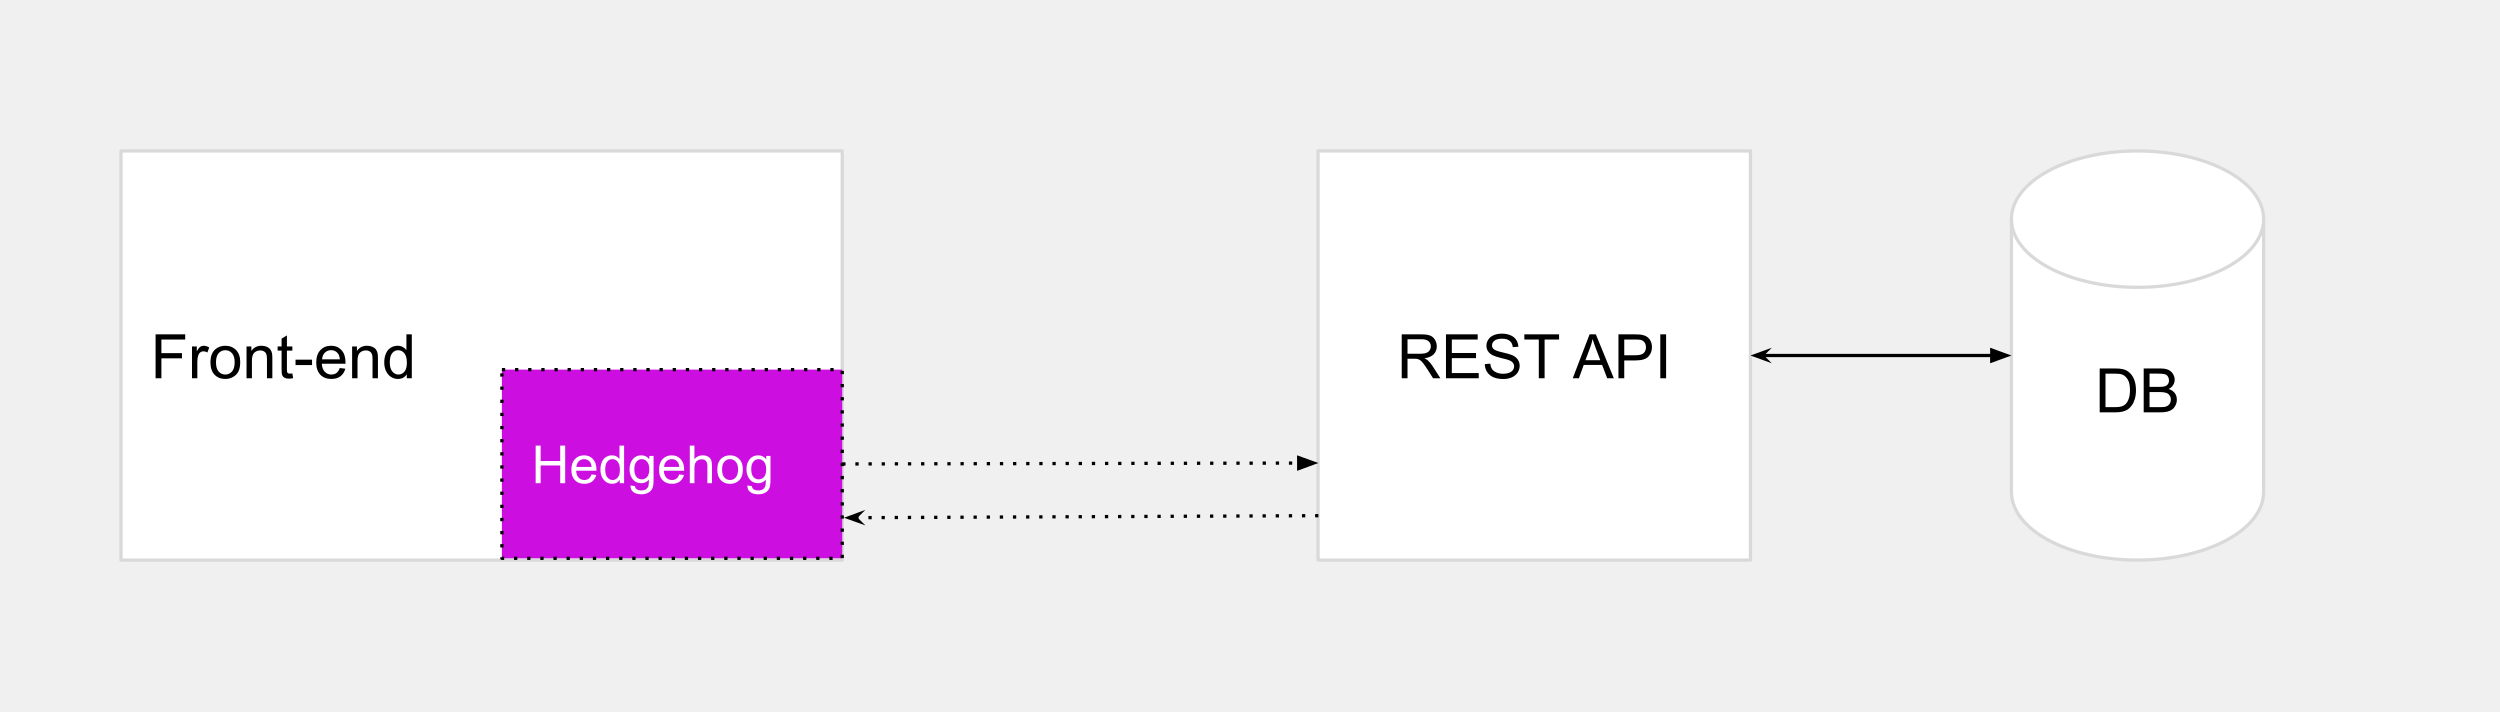
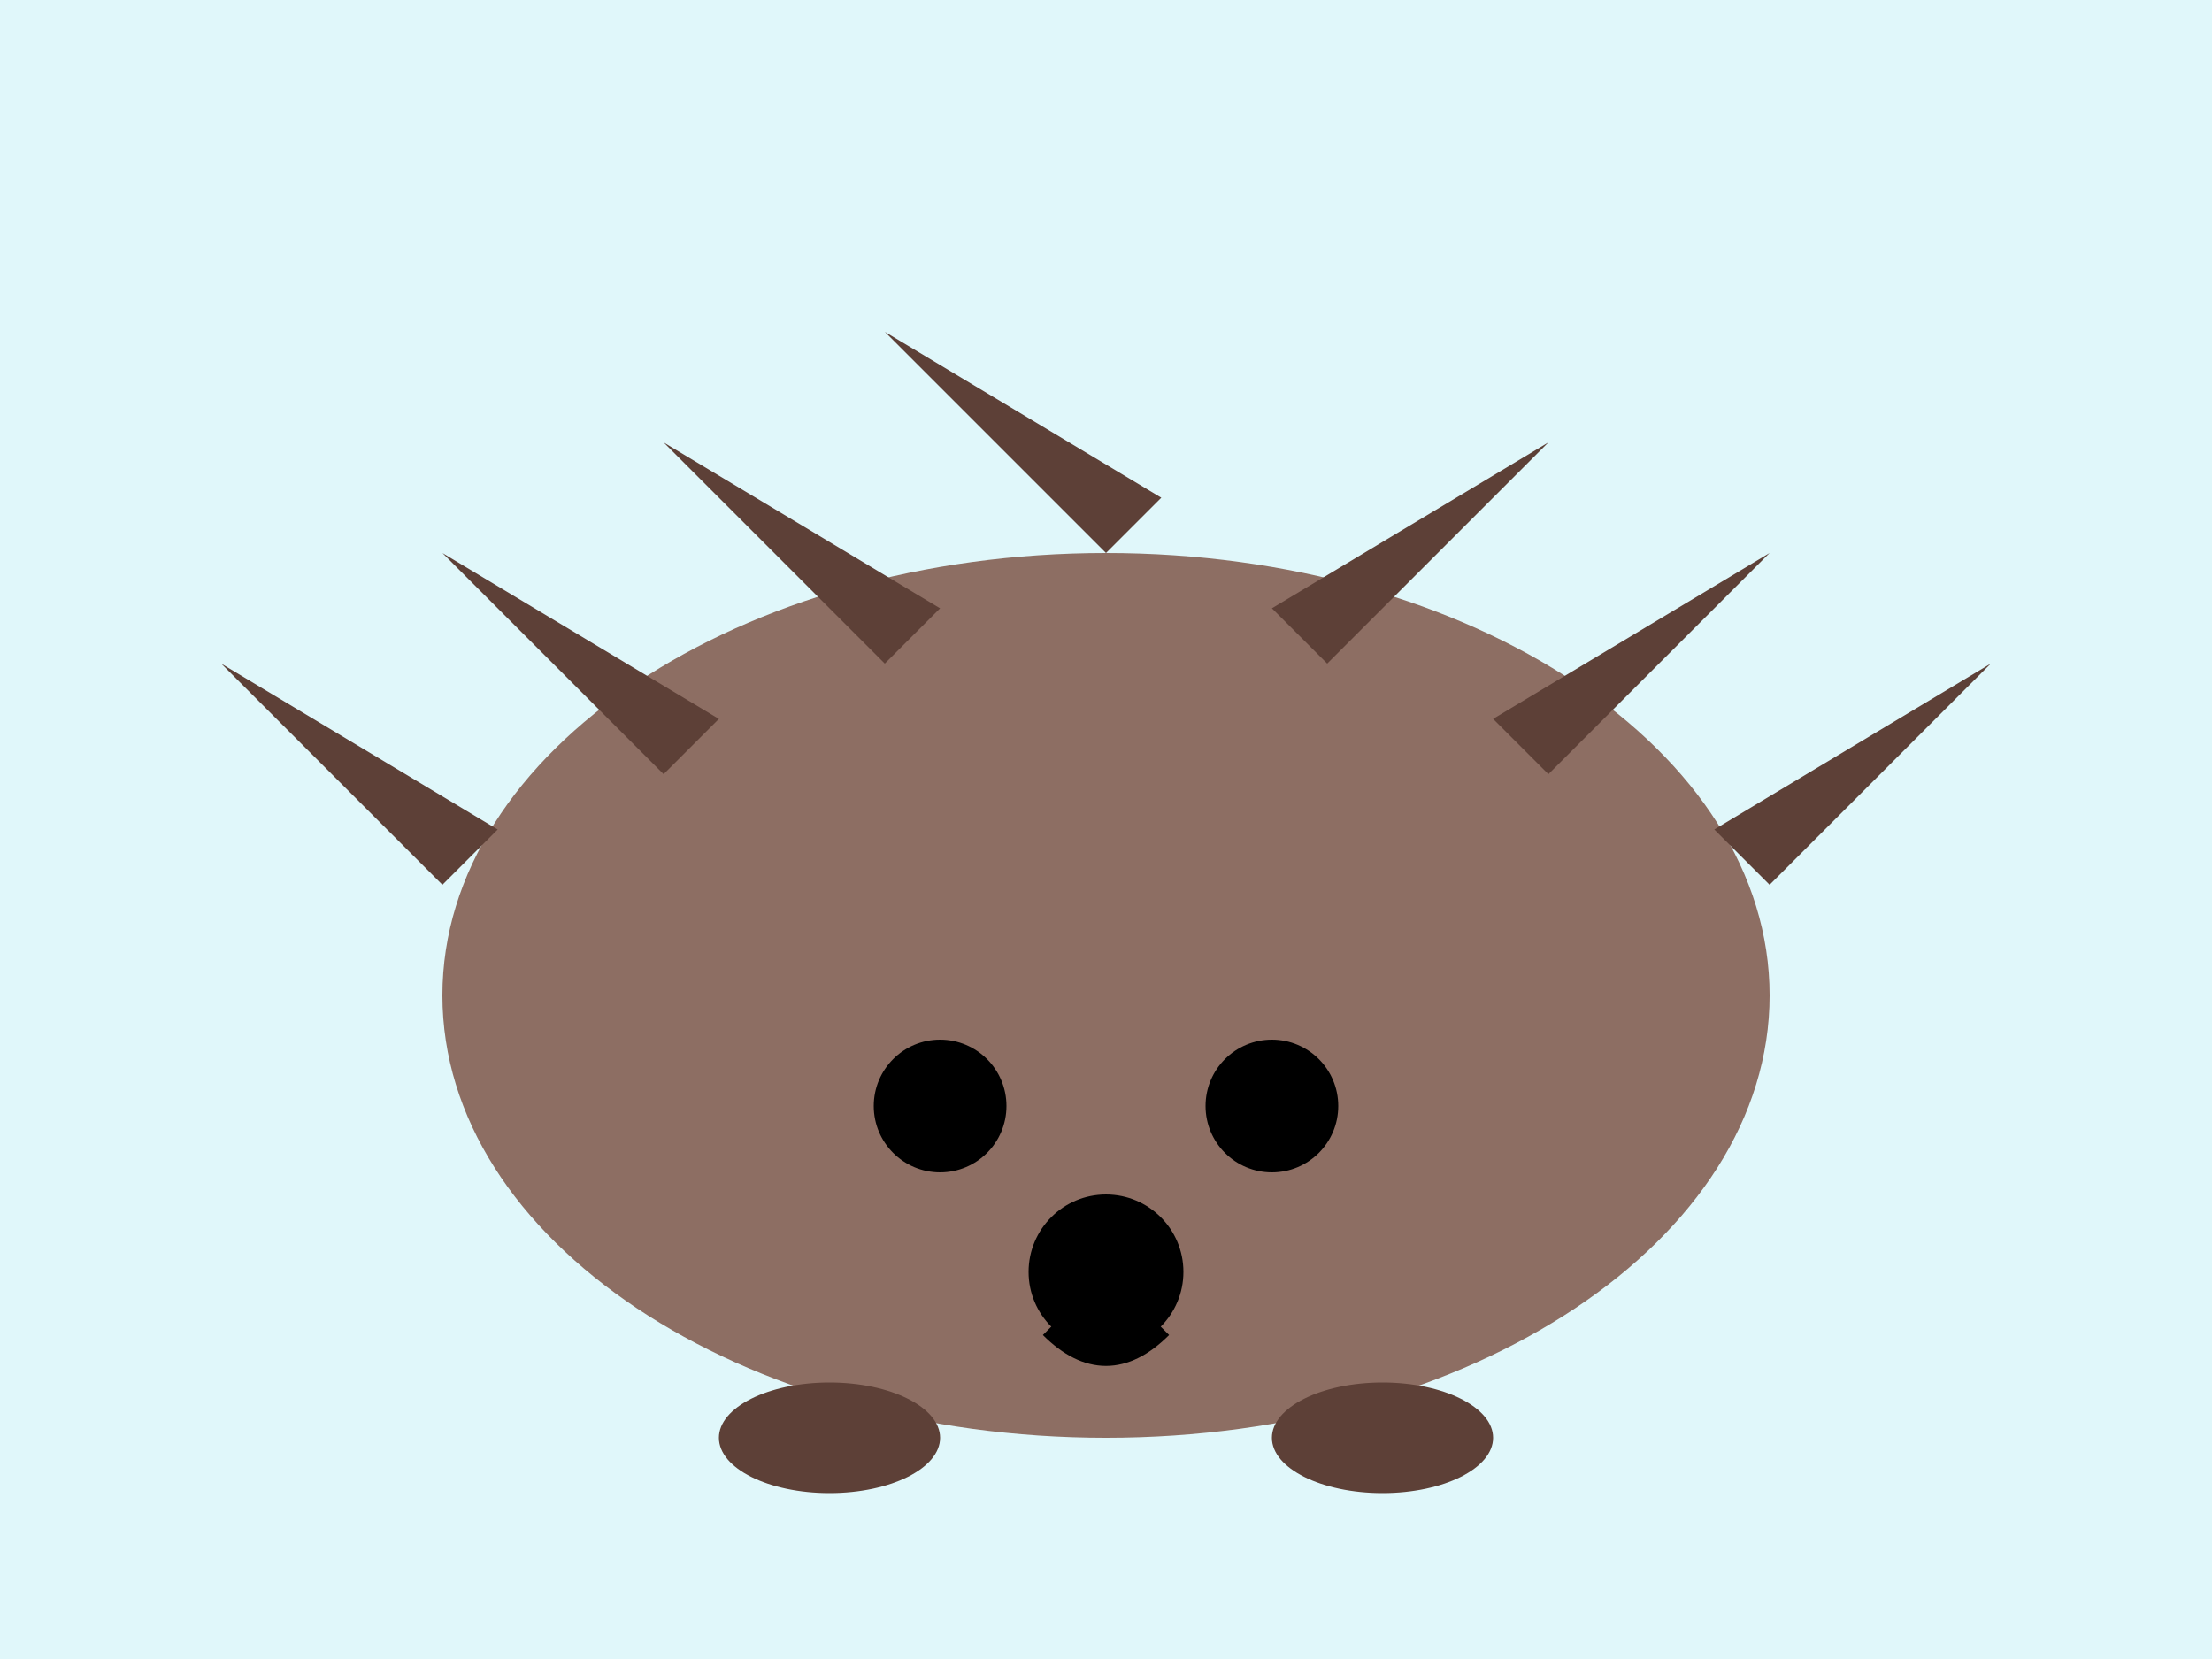
- <svg xmlns="http://www.w3.org/2000/svg" version="1.1" viewBox="0.0 0.0 761.155 216.48" fill="none" stroke="none" stroke-linecap="square" stroke-miterlimit="10">
-   <clipPath id="p.0">
-     <path d="m0 0l761.155 0l0 216.48l-761.155 0l0 -216.48z" clip-rule="nonzero" />
-   </clipPath>
-   <g clip-path="url(#p.0)">
-     <path fill="#000000" fill-opacity="0.0" d="m0 0l761.155 0l0 216.48l-761.155 0z" fill-rule="evenodd" />
-     <path fill="#ffffff" d="m36.84 45.955l219.591 0l0 124.567l-219.591 0z" fill-rule="evenodd" />
-     <path stroke="#d9d9d9" stroke-width="1.0" stroke-linejoin="round" stroke-linecap="butt" d="m36.84 45.955l219.591 0l0 124.567l-219.591 0z" fill-rule="evenodd" />
-     <path fill="#000000" d="m47.371 115.159l0 -13.359l9.016 0l0 1.578l-7.25 0l0 4.141l6.266 0l0 1.578l-6.266 0l0 6.062l-1.766 0zm11.083 0l0 -9.672l1.469 0l0 1.469q0.562 -1.031 1.031 -1.359q0.484 -0.328 1.062 -0.328q0.828 0 1.688 0.531l-0.562 1.516q-0.609 -0.359 -1.203 -0.359q-0.547 0 -0.969 0.328q-0.422 0.328 -0.609 0.891q-0.281 0.875 -0.281 1.922l0 5.062l-1.625 0zm5.619 -4.844q0 -2.688 1.484 -3.969q1.25 -1.078 3.047 -1.078q2.0 0 3.266 1.312q1.266 1.297 1.266 3.609q0 1.859 -0.562 2.938q-0.562 1.062 -1.641 1.656q-1.062 0.594 -2.328 0.594q-2.031 0 -3.281 -1.297q-1.25 -1.312 -1.25 -3.766zm1.688 0q0 1.859 0.797 2.797q0.812 0.922 2.047 0.922q1.219 0 2.031 -0.922q0.812 -0.938 0.812 -2.844q0 -1.797 -0.812 -2.719q-0.812 -0.922 -2.031 -0.922q-1.234 0 -2.047 0.922q-0.797 0.906 -0.797 2.766zm9.298 4.844l0 -9.672l1.469 0l0 1.375q1.062 -1.594 3.078 -1.594q0.875 0 1.609 0.312q0.734 0.312 1.094 0.828q0.375 0.5 0.516 1.203q0.094 0.453 0.094 1.594l0 5.953l-1.641 0l0 -5.891q0 -1.0 -0.203 -1.484q-0.188 -0.5 -0.672 -0.797q-0.484 -0.297 -1.141 -0.297q-1.047 0 -1.812 0.672q-0.75 0.656 -0.75 2.516l0 5.281l-1.641 0zm13.954 -1.469l0.234 1.453q-0.688 0.141 -1.234 0.141q-0.891 0 -1.391 -0.281q-0.484 -0.281 -0.688 -0.734q-0.203 -0.469 -0.203 -1.938l0 -5.578l-1.203 0l0 -1.266l1.203 0l0 -2.391l1.625 -0.984l0 3.375l1.656 0l0 1.266l-1.656 0l0 5.672q0 0.688 0.078 0.891q0.094 0.203 0.281 0.328q0.203 0.109 0.578 0.109q0.266 0 0.719 -0.062zm0.965 -2.547l0 -1.641l5.031 0l0 1.641l-5.031 0zm13.478 0.906l1.688 0.203q-0.406 1.484 -1.484 2.312q-1.078 0.812 -2.766 0.812q-2.125 0 -3.375 -1.297q-1.234 -1.312 -1.234 -3.672q0 -2.453 1.25 -3.797q1.266 -1.344 3.266 -1.344q1.938 0 3.156 1.328q1.234 1.312 1.234 3.703q0 0.156 0 0.438l-7.219 0q0.094 1.594 0.906 2.453q0.812 0.844 2.016 0.844q0.906 0 1.547 -0.469q0.641 -0.484 1.016 -1.516zm-5.391 -2.656l5.406 0q-0.109 -1.219 -0.625 -1.828q-0.781 -0.953 -2.031 -0.953q-1.125 0 -1.906 0.766q-0.766 0.75 -0.844 2.016zm9.141 5.766l0 -9.672l1.469 0l0 1.375q1.062 -1.594 3.078 -1.594q0.875 0 1.609 0.312q0.734 0.312 1.094 0.828q0.375 0.5 0.516 1.203q0.094 0.453 0.094 1.594l0 5.953l-1.641 0l0 -5.891q0 -1.0 -0.203 -1.484q-0.188 -0.5 -0.672 -0.797q-0.484 -0.297 -1.141 -0.297q-1.047 0 -1.812 0.672q-0.75 0.656 -0.75 2.516l0 5.281l-1.641 0zm16.641 0l0 -1.219q-0.906 1.438 -2.703 1.438q-1.156 0 -2.125 -0.641q-0.969 -0.641 -1.5 -1.781q-0.531 -1.141 -0.531 -2.625q0 -1.453 0.484 -2.625q0.484 -1.188 1.438 -1.812q0.969 -0.625 2.172 -0.625q0.875 0 1.547 0.375q0.688 0.359 1.109 0.953l0 -4.797l1.641 0l0 13.359l-1.531 0zm-5.172 -4.828q0 1.859 0.781 2.781q0.781 0.922 1.844 0.922q1.078 0 1.828 -0.875q0.75 -0.891 0.75 -2.688q0 -1.984 -0.766 -2.906q-0.766 -0.938 -1.891 -0.938q-1.078 0 -1.812 0.891q-0.734 0.891 -0.734 2.812z" fill-rule="nonzero" />
-     <path fill="#ffffff" d="m401.297 45.955l131.654 0l0 124.567l-131.654 0z" fill-rule="evenodd" />
-     <path stroke="#d9d9d9" stroke-width="1.0" stroke-linejoin="round" stroke-linecap="butt" d="m401.297 45.955l131.654 0l0 124.567l-131.654 0z" fill-rule="evenodd" />
-     <path fill="#000000" d="m426.771 115.159l0 -13.359l5.922 0q1.781 0 2.703 0.359q0.938 0.359 1.484 1.281q0.562 0.906 0.562 2.016q0 1.406 -0.922 2.391q-0.922 0.969 -2.844 1.234q0.703 0.344 1.078 0.672q0.766 0.703 1.453 1.766l2.328 3.641l-2.219 0l-1.766 -2.781q-0.781 -1.203 -1.281 -1.828q-0.5 -0.641 -0.906 -0.891q-0.391 -0.266 -0.797 -0.359q-0.297 -0.078 -0.984 -0.078l-2.047 0l0 5.938l-1.766 0zm1.766 -7.453l3.797 0q1.219 0 1.891 -0.25q0.688 -0.266 1.047 -0.812q0.359 -0.547 0.359 -1.188q0 -0.953 -0.688 -1.562q-0.688 -0.609 -2.188 -0.609l-4.219 0l0 4.422zm11.707 7.453l0 -13.359l9.656 0l0 1.578l-7.875 0l0 4.094l7.375 0l0 1.562l-7.375 0l0 4.547l8.188 0l0 1.578l-9.969 0zm11.819 -4.297l1.656 -0.141q0.125 1.0 0.547 1.641q0.438 0.641 1.344 1.047q0.922 0.391 2.062 0.391q1.0 0 1.781 -0.297q0.781 -0.297 1.156 -0.812q0.375 -0.531 0.375 -1.156q0 -0.625 -0.375 -1.094q-0.359 -0.469 -1.188 -0.797q-0.547 -0.203 -2.391 -0.641q-1.828 -0.453 -2.562 -0.844q-0.969 -0.5 -1.438 -1.234q-0.469 -0.75 -0.469 -1.672q0 -1.0 0.578 -1.875q0.578 -0.891 1.672 -1.344q1.109 -0.453 2.453 -0.453q1.484 0 2.609 0.484q1.141 0.469 1.75 1.406q0.609 0.922 0.656 2.094l-1.688 0.125q-0.141 -1.266 -0.938 -1.906q-0.781 -0.656 -2.312 -0.656q-1.609 0 -2.344 0.594q-0.734 0.594 -0.734 1.422q0 0.719 0.531 1.172q0.5 0.469 2.656 0.969q2.156 0.484 2.953 0.844q1.172 0.531 1.719 1.359q0.562 0.828 0.562 1.906q0 1.062 -0.609 2.016q-0.609 0.938 -1.75 1.469q-1.141 0.516 -2.578 0.516q-1.812 0 -3.047 -0.531q-1.219 -0.531 -1.922 -1.594q-0.688 -1.062 -0.719 -2.406zm16.444 4.297l0 -11.781l-4.406 0l0 -1.578l10.578 0l0 1.578l-4.406 0l0 11.781l-1.766 0zm10.337 0l5.125 -13.359l1.906 0l5.469 13.359l-2.016 0l-1.547 -4.047l-5.594 0l-1.469 4.047l-1.875 0zm3.859 -5.484l4.531 0l-1.406 -3.703q-0.625 -1.688 -0.938 -2.766q-0.266 1.281 -0.719 2.547l-1.469 3.922zm10.053 5.484l0 -13.359l5.047 0q1.328 0 2.031 0.125q0.969 0.172 1.641 0.641q0.672 0.453 1.078 1.281q0.406 0.828 0.406 1.828q0 1.703 -1.094 2.891q-1.078 1.172 -3.922 1.172l-3.422 0l0 5.422l-1.766 0zm1.766 -7.0l3.453 0q1.719 0 2.438 -0.641q0.719 -0.641 0.719 -1.797q0 -0.844 -0.422 -1.438q-0.422 -0.594 -1.125 -0.781q-0.438 -0.125 -1.641 -0.125l-3.422 0l0 4.781zm10.975 7.0l0 -13.359l1.766 0l0 13.359l-1.766 0z" fill-rule="nonzero" />
-     <path fill="#ffffff" d="m612.409 66.717l0 0c0 -11.466 17.188 -20.761 38.39 -20.761c21.202 0 38.39 9.295 38.39 20.761l0 83.045c0 11.466 -17.188 20.761 -38.39 20.761c-21.202 0 -38.39 -9.295 -38.39 -20.761z" fill-rule="evenodd" />
-     <path fill="#000000" fill-opacity="0.0" d="m689.189 66.717l0 0c0 11.466 -17.188 20.761 -38.39 20.761c-21.202 0 -38.39 -9.295 -38.39 -20.761" fill-rule="evenodd" />
-     <path fill="#000000" fill-opacity="0.0" d="m612.409 66.717l0 0c0 -11.466 17.188 -20.761 38.39 -20.761c21.202 0 38.39 9.295 38.39 20.761l0 83.045c0 11.466 -17.188 20.761 -38.39 20.761c-21.202 0 -38.39 -9.295 -38.39 -20.761z" fill-rule="evenodd" />
-     <path stroke="#d9d9d9" stroke-width="1.0" stroke-linejoin="round" stroke-linecap="butt" d="m689.189 66.717l0 0c0 11.466 -17.188 20.761 -38.39 20.761c-21.202 0 -38.39 -9.295 -38.39 -20.761" fill-rule="evenodd" />
-     <path stroke="#d9d9d9" stroke-width="1.0" stroke-linejoin="round" stroke-linecap="butt" d="m612.409 66.717l0 0c0 -11.466 17.188 -20.761 38.39 -20.761c21.202 0 38.39 9.295 38.39 20.761l0 83.045c0 11.466 -17.188 20.761 -38.39 20.761c-21.202 0 -38.39 -9.295 -38.39 -20.761z" fill-rule="evenodd" />
-     <path fill="#000000" d="m639.278 125.539l0 -13.359l4.609 0q1.547 0 2.375 0.203q1.141 0.25 1.953 0.953q1.062 0.891 1.578 2.281q0.531 1.391 0.531 3.172q0 1.516 -0.359 2.703q-0.359 1.172 -0.922 1.938q-0.547 0.766 -1.203 1.219q-0.656 0.438 -1.594 0.672q-0.938 0.219 -2.141 0.219l-4.828 0zm1.766 -1.578l2.859 0q1.312 0 2.062 -0.234q0.75 -0.25 1.203 -0.703q0.625 -0.625 0.969 -1.688q0.359 -1.062 0.359 -2.578q0 -2.094 -0.688 -3.219q-0.688 -1.125 -1.672 -1.5q-0.703 -0.281 -2.281 -0.281l-2.812 0l0 10.203zm11.629 1.578l0 -13.359l5.016 0q1.531 0 2.453 0.406q0.922 0.406 1.438 1.25q0.531 0.844 0.531 1.766q0 0.859 -0.469 1.625q-0.453 0.75 -1.391 1.203q1.203 0.359 1.859 1.219q0.656 0.859 0.656 2.016q0 0.938 -0.406 1.75q-0.391 0.797 -0.984 1.234q-0.578 0.438 -1.453 0.672q-0.875 0.219 -2.156 0.219l-5.094 0zm1.781 -7.75l2.875 0q1.188 0 1.688 -0.141q0.672 -0.203 1.016 -0.672q0.344 -0.469 0.344 -1.172q0 -0.656 -0.328 -1.156q-0.312 -0.516 -0.906 -0.703q-0.594 -0.188 -2.031 -0.188l-2.656 0l0 4.031zm0 6.172l3.312 0q0.859 0 1.203 -0.062q0.609 -0.109 1.016 -0.359q0.422 -0.266 0.688 -0.75q0.266 -0.484 0.266 -1.125q0 -0.75 -0.391 -1.297q-0.375 -0.547 -1.062 -0.766q-0.672 -0.234 -1.953 -0.234l-3.078 0l0 4.594z" fill-rule="nonzero" />
-     <path fill="#000000" fill-opacity="0.0" d="m532.95 108.239l79.465 0" fill-rule="evenodd" />
-     <path stroke="#000000" stroke-width="1.0" stroke-linejoin="round" stroke-linecap="butt" d="m536.377 108.239l70.037 0" fill-rule="evenodd" />
-     <path fill="#000000" stroke="#000000" stroke-width="1.0" stroke-linecap="butt" d="m536.377 108.239l1.125 -1.125l-3.09 1.125l3.09 1.125z" fill-rule="evenodd" />
-     <path fill="#000000" stroke="#000000" stroke-width="1.0" stroke-linecap="butt" d="m606.415 109.891l4.538 -1.652l-4.538 -1.652z" fill-rule="evenodd" />
-     <path fill="#cc0fe0" d="m152.808 112.533l103.622 0l0 57.449l-103.622 0z" fill-rule="evenodd" />
-     <path stroke="#000000" stroke-width="1.0" stroke-linejoin="round" stroke-linecap="butt" stroke-dasharray="1.0,3.0" d="m152.808 112.533l103.622 0l0 57.449l-103.622 0z" fill-rule="evenodd" />
-     <path fill="#ffffff" d="m163.09 147.117l0 -11.453l1.516 0l0 4.703l5.953 0l0 -4.703l1.516 0l0 11.453l-1.516 0l0 -5.406l-5.953 0l0 5.406l-1.516 0zm17.008 -2.672l1.453 0.172q-0.344 1.281 -1.281 1.984q-0.922 0.703 -2.359 0.703q-1.828 0 -2.891 -1.125q-1.062 -1.125 -1.062 -3.141q0 -2.094 1.078 -3.25q1.078 -1.156 2.797 -1.156q1.656 0 2.703 1.141q1.062 1.125 1.062 3.172q0 0.125 0 0.375l-6.188 0q0.078 1.375 0.766 2.109q0.703 0.719 1.734 0.719q0.781 0 1.328 -0.406q0.547 -0.406 0.859 -1.297zm-4.609 -2.281l4.625 0q-0.094 -1.047 -0.531 -1.562q-0.672 -0.812 -1.734 -0.812q-0.969 0 -1.641 0.656q-0.656 0.641 -0.719 1.719zm13.211 4.953l0 -1.047q-0.781 1.234 -2.312 1.234q-1.0 0 -1.828 -0.547q-0.828 -0.547 -1.297 -1.531q-0.453 -0.984 -0.453 -2.25q0 -1.25 0.406 -2.25q0.422 -1.016 1.25 -1.547q0.828 -0.547 1.859 -0.547q0.75 0 1.328 0.312q0.594 0.312 0.953 0.828l0 -4.109l1.406 0l0 11.453l-1.312 0zm-4.438 -4.141q0 1.594 0.672 2.391q0.672 0.781 1.578 0.781q0.922 0 1.562 -0.75q0.656 -0.766 0.656 -2.312q0 -1.703 -0.656 -2.5q-0.656 -0.797 -1.625 -0.797q-0.938 0 -1.562 0.766q-0.625 0.766 -0.625 2.422zm7.695 4.828l1.375 0.203q0.078 0.641 0.469 0.922q0.531 0.391 1.438 0.391q0.969 0 1.5 -0.391q0.531 -0.391 0.719 -1.094q0.109 -0.422 0.109 -1.812q-0.922 1.094 -2.297 1.094q-1.719 0 -2.656 -1.234q-0.938 -1.234 -0.938 -2.969q0 -1.188 0.422 -2.188q0.438 -1.0 1.25 -1.547q0.828 -0.547 1.922 -0.547q1.469 0 2.422 1.188l0 -1.0l1.297 0l0 7.172q0 1.938 -0.391 2.75q-0.391 0.812 -1.25 1.281q-0.859 0.469 -2.109 0.469q-1.484 0 -2.406 -0.672q-0.906 -0.672 -0.875 -2.016zm1.172 -4.984q0 1.625 0.641 2.375q0.656 0.75 1.625 0.75q0.969 0 1.625 -0.734q0.656 -0.75 0.656 -2.344q0 -1.531 -0.672 -2.297q-0.672 -0.781 -1.625 -0.781q-0.938 0 -1.594 0.766q-0.656 0.766 -0.656 2.266zm13.664 1.625l1.453 0.172q-0.344 1.281 -1.281 1.984q-0.922 0.703 -2.359 0.703q-1.828 0 -2.891 -1.125q-1.062 -1.125 -1.062 -3.141q0 -2.094 1.078 -3.25q1.078 -1.156 2.797 -1.156q1.656 0 2.703 1.141q1.062 1.125 1.062 3.172q0 0.125 0 0.375l-6.188 0q0.078 1.375 0.766 2.109q0.703 0.719 1.734 0.719q0.781 0 1.328 -0.406q0.547 -0.406 0.859 -1.297zm-4.609 -2.281l4.625 0q-0.094 -1.047 -0.531 -1.562q-0.672 -0.812 -1.734 -0.812q-0.969 0 -1.641 0.656q-0.656 0.641 -0.719 1.719zm7.836 4.953l0 -11.453l1.406 0l0 4.109q0.984 -1.141 2.484 -1.141q0.922 0 1.594 0.359q0.688 0.359 0.969 1.0q0.297 0.641 0.297 1.859l0 5.266l-1.406 0l0 -5.266q0 -1.047 -0.453 -1.531q-0.453 -0.484 -1.297 -0.484q-0.625 0 -1.172 0.328q-0.547 0.328 -0.781 0.891q-0.234 0.547 -0.234 1.516l0 4.547l-1.406 0zm8.367 -4.156q0 -2.297 1.281 -3.406q1.078 -0.922 2.609 -0.922q1.719 0 2.797 1.125q1.094 1.109 1.094 3.094q0 1.594 -0.484 2.516q-0.484 0.922 -1.406 1.438q-0.906 0.5 -2.0 0.5q-1.734 0 -2.812 -1.109q-1.078 -1.125 -1.078 -3.234zm1.453 0q0 1.594 0.688 2.391q0.703 0.797 1.75 0.797q1.047 0 1.734 -0.797q0.703 -0.797 0.703 -2.438q0 -1.531 -0.703 -2.328q-0.688 -0.797 -1.734 -0.797q-1.047 0 -1.75 0.797q-0.688 0.781 -0.688 2.375zm7.711 4.844l1.375 0.203q0.078 0.641 0.469 0.922q0.531 0.391 1.438 0.391q0.969 0 1.5 -0.391q0.531 -0.391 0.719 -1.094q0.109 -0.422 0.109 -1.812q-0.922 1.094 -2.297 1.094q-1.719 0 -2.656 -1.234q-0.938 -1.234 -0.938 -2.969q0 -1.188 0.422 -2.188q0.438 -1.0 1.25 -1.547q0.828 -0.547 1.922 -0.547q1.469 0 2.422 1.188l0 -1.0l1.297 0l0 7.172q0 1.938 -0.391 2.75q-0.391 0.812 -1.25 1.281q-0.859 0.469 -2.109 0.469q-1.484 0 -2.406 -0.672q-0.906 -0.672 -0.875 -2.016zm1.172 -4.984q0 1.625 0.641 2.375q0.656 0.75 1.625 0.75q0.969 0 1.625 -0.734q0.656 -0.75 0.656 -2.344q0 -1.531 -0.672 -2.297q-0.672 -0.781 -1.625 -0.781q-0.938 0 -1.594 0.766q-0.656 0.766 -0.656 2.266z" fill-rule="nonzero" />
-     <path fill="#000000" fill-opacity="0.0" d="m256.43 141.257l144.976 -0.283" fill-rule="evenodd" />
-     <path stroke="#000000" stroke-width="1.0" stroke-linejoin="round" stroke-linecap="butt" stroke-dasharray="1.0,3.0" d="m256.43 141.257l138.976 -0.272" fill-rule="evenodd" />
-     <path fill="#000000" stroke="#000000" stroke-width="1.0" stroke-linecap="butt" d="m395.41 142.637l4.535 -1.661l-4.541 -1.643z" fill-rule="evenodd" />
-     <path fill="#000000" fill-opacity="0.0" d="m256.974 157.633l144.441 -0.63" fill-rule="evenodd" />
-     <path stroke="#000000" stroke-width="1.0" stroke-linejoin="round" stroke-linecap="butt" stroke-dasharray="1.0,3.0" d="m260.401 157.618l141.014 -0.615" fill-rule="evenodd" />
-     <path fill="#000000" stroke="#000000" stroke-width="1.0" stroke-linecap="butt" d="m260.401 157.618l1.12 -1.129l-3.085 1.138l3.095 1.111z" fill-rule="evenodd" />
-   </g>
+ <svg xmlns="http://www.w3.org/2000/svg" viewBox="0 0 200 150" fill="none" stroke="none">
+   <rect width="200" height="150" fill="#e0f7fa" />
+   <ellipse cx="100" cy="90" rx="60" ry="40" fill="#8d6e63" />
+   <path d="M40,80 L20,60 L45,75 Z" fill="#5d4037" />
+   <path d="M60,70 L40,50 L65,65 Z" fill="#5d4037" />
+   <path d="M80,60 L60,40 L85,55 Z" fill="#5d4037" />
+   <path d="M100,50 L80,30 L105,45 Z" fill="#5d4037" />
+   <path d="M120,60 L140,40 L115,55 Z" fill="#5d4037" />
+   <path d="M140,70 L160,50 L135,65 Z" fill="#5d4037" />
+   <path d="M160,80 L180,60 L155,75 Z" fill="#5d4037" />
+   <circle cx="85" cy="100" r="6" fill="#000" />
+   <circle cx="115" cy="100" r="6" fill="#000" />
+   <circle cx="100" cy="115" r="7" fill="#000" />
+   <path d="M95,120 Q100,125 105,120" stroke="#000" stroke-width="2" fill="none" />
+   <ellipse cx="75" cy="130" rx="10" ry="5" fill="#5d4037" />
+   <ellipse cx="125" cy="130" rx="10" ry="5" fill="#5d4037" />
</svg>
